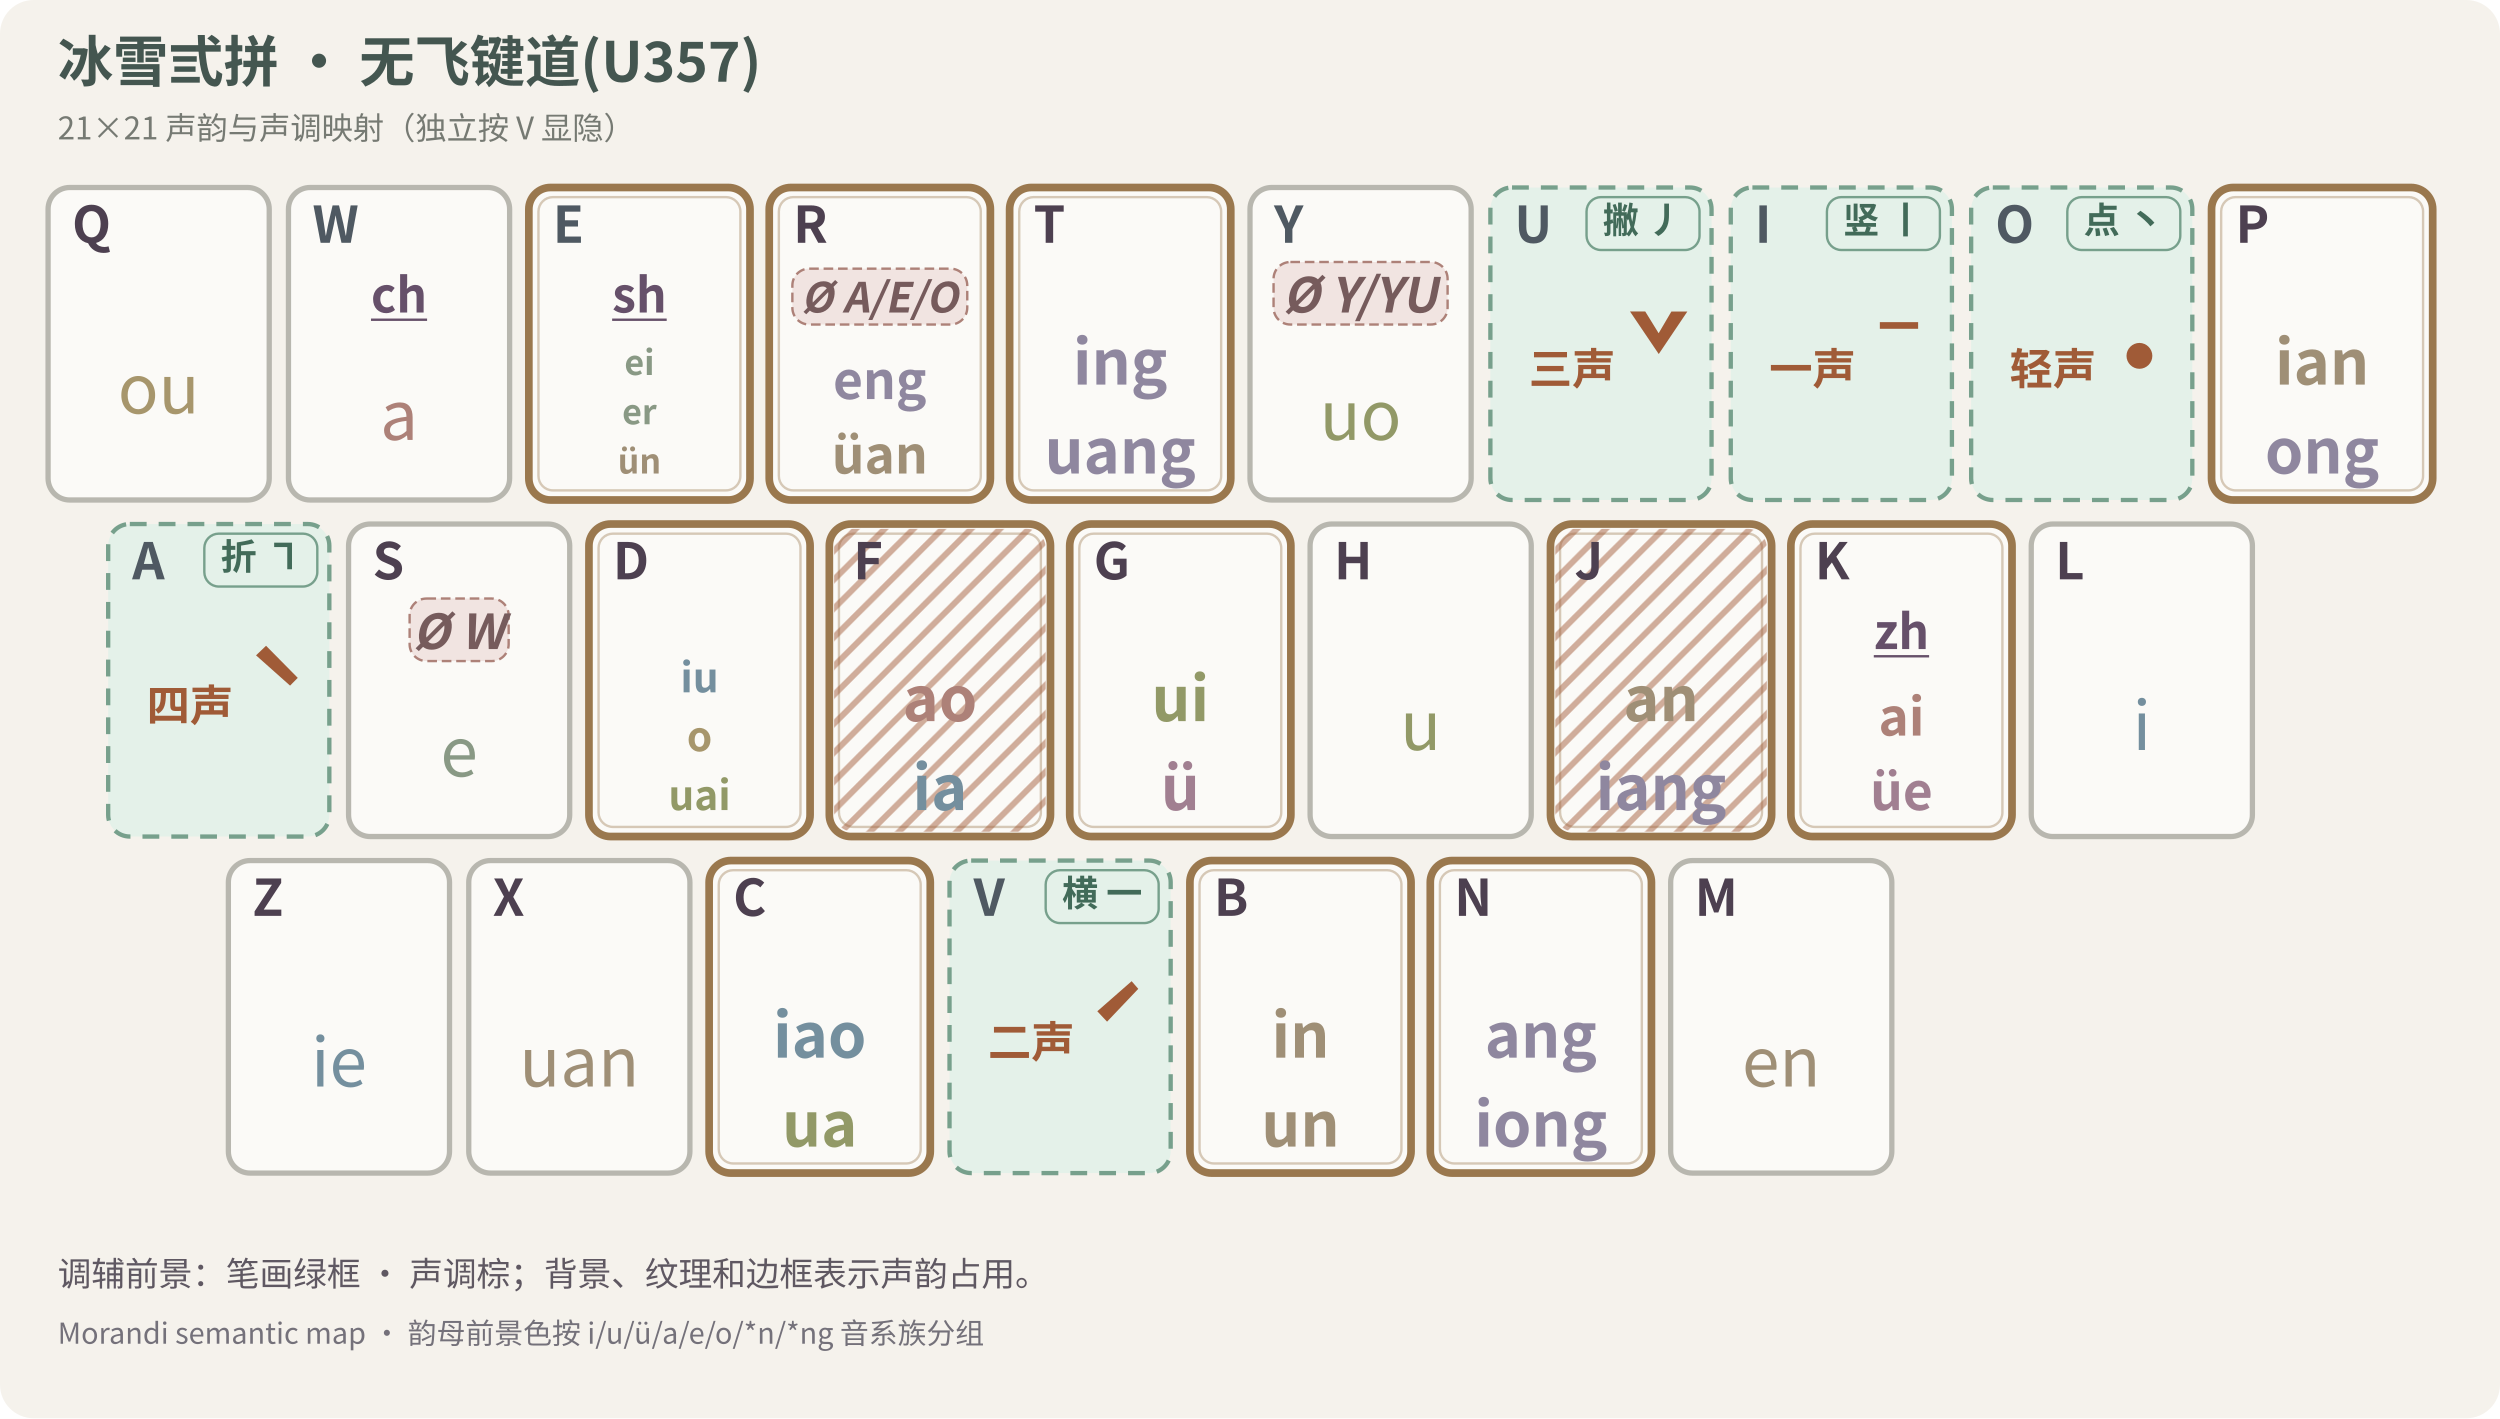
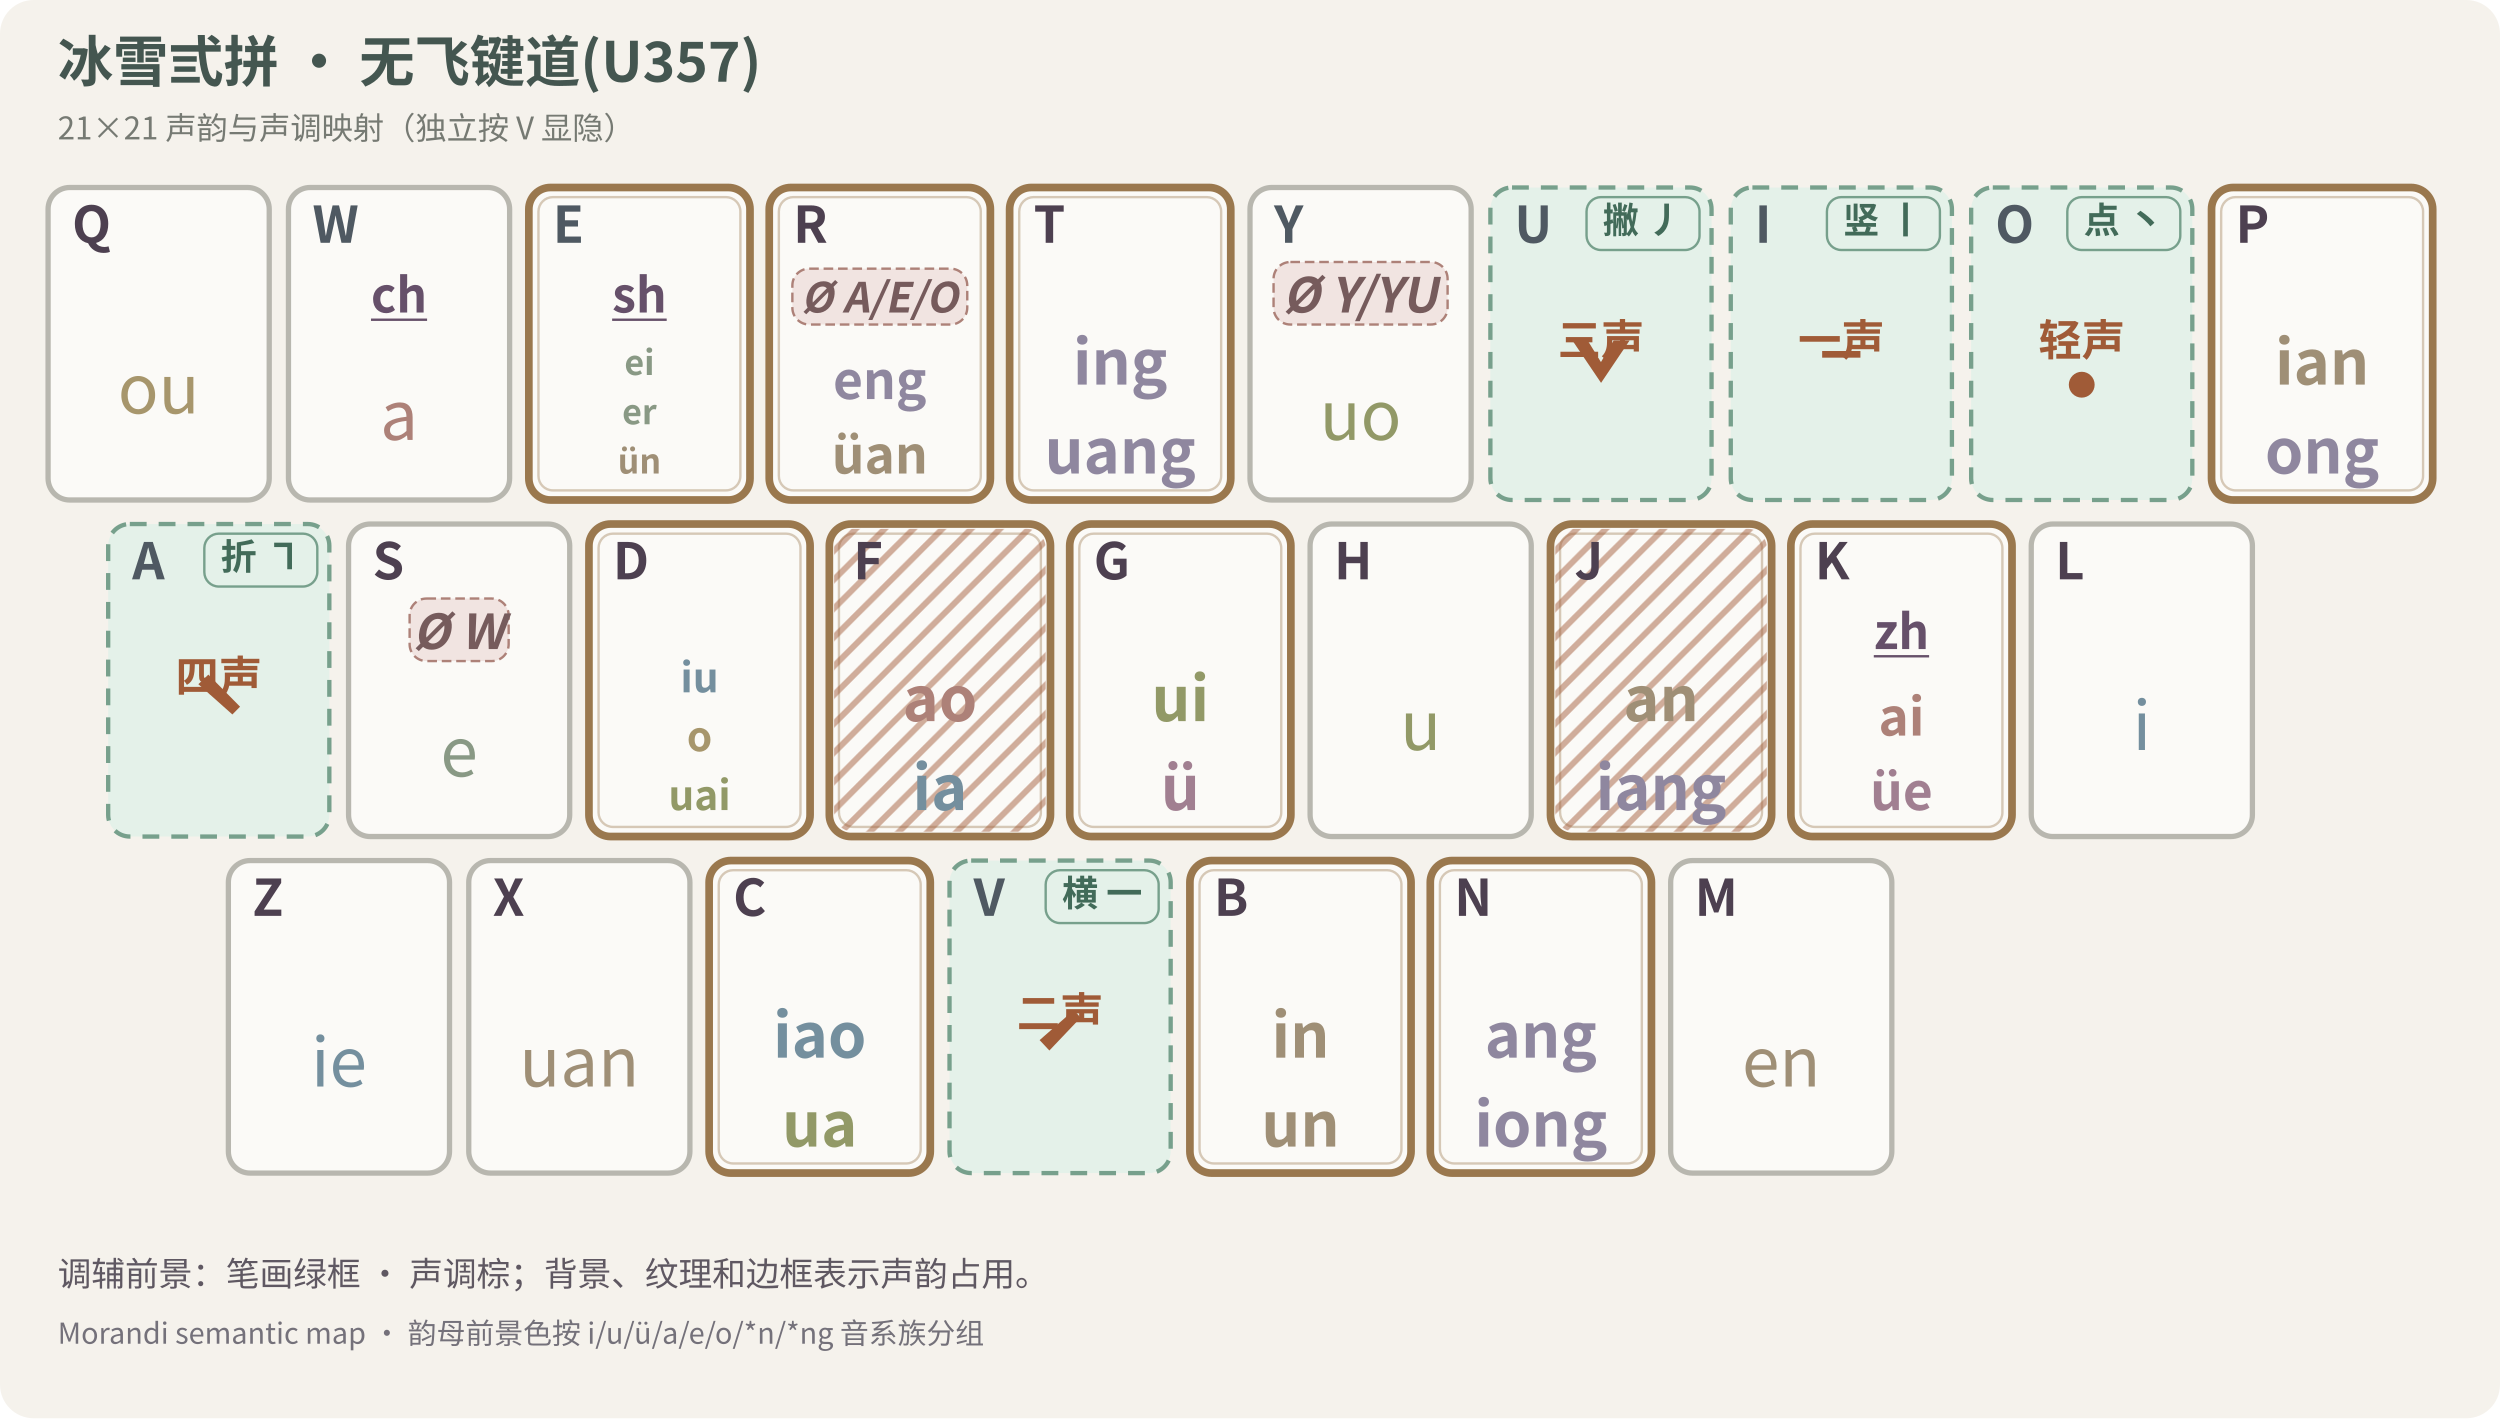
<svg xmlns="http://www.w3.org/2000/svg" class="keysvg nf4-keysvg" viewBox="0 0 1040 590" role="img" aria-labelledby="title desc">
  <defs>
    <pattern id="nf4-both" width="12" height="12" patternUnits="userSpaceOnUse">
      <rect width="12" height="12" fill="#fbfaf7" />
    </pattern>
    <pattern id="nf4-ionly" width="9" height="9" patternUnits="userSpaceOnUse">
      <rect width="9" height="9" fill="#e3eef4" />
      <path d="M2 0V9M7 0V9" stroke="#7399ad" stroke-opacity=".18" />
    </pattern>
    <pattern id="nf4-ronly" width="10" height="10" patternUnits="userSpaceOnUse">
      <rect width="10" height="10" fill="#f6ebd6" />
      <circle cx="3" cy="3" r="1.15" fill="#b39253" fill-opacity=".3" />
    </pattern>
    <pattern id="nf4-none" width="10" height="10" patternUnits="userSpaceOnUse">
      <rect width="10" height="10" fill="#eeece8" />
      <path d="M0 10L10 0" stroke="#aaa6a4" stroke-opacity=".14" />
    </pattern>
    <pattern id="nf4-multi" width="9" height="9" patternUnits="userSpaceOnUse">
      <rect width="9" height="9" fill="#f8efe2" />
      <path d="M-2 2L2-2M0 9L9 0M7 11L11 7" stroke="#9a784e" stroke-width="1.6" stroke-opacity=".27" />
    </pattern>
    <pattern id="nf4-anchor" width="12" height="12" patternUnits="userSpaceOnUse">
      <path d="M-3 3L3-3M0 12L12 0M9 15L15 9" stroke="#a05b37" stroke-width="2.5" stroke-opacity=".48" />
    </pattern>
  </defs>
  <rect width="1040" height="590" rx="14" fill="#f5f2ec" />
  <text x="24" y="34" font-family="Microsoft YaHei UI, Noto Sans CJK SC, sans-serif" font-size="23" fill="#445650" text-anchor="start" font-weight="760">冰雪弎拼 · 无飞键道(U357)</text>
  <text x="24" y="58" font-family="Microsoft YaHei UI, Noto Sans CJK SC, sans-serif" font-size="13" fill="#767a73" text-anchor="start" font-weight="500">21×21 声韵与声调映射（独立按 V 显隐）</text>
  <g data-key="Q" data-role="sound">
    <clipPath id="snow_sanpin-clip-0-0">
      <rect x="23" y="81" width="86" height="124" rx="7" />
    </clipPath>
    <rect x="20" y="78" width="92" height="130" rx="9" fill="#fbfaf7" stroke="#b8b7af" stroke-width="2.2" />
    <g clip-path="url(#snow_sanpin-clip-0-0)">
      <text x="30" y="101" font-family="Microsoft YaHei UI, Noto Sans CJK SC, sans-serif" font-size="21" fill="#4d4050" text-anchor="start" font-weight="800">Q</text>
      <text x="66" y="172" font-family="Microsoft YaHei UI, Noto Sans CJK SC, sans-serif" font-size="28" fill="#a7966c" text-anchor="middle" font-weight="540" data-final="ou">ou</text>
    </g>
  </g>
  <g data-key="W" data-role="sound">
    <clipPath id="snow_sanpin-clip-0-1">
      <rect x="123" y="81" width="86" height="124" rx="7" />
    </clipPath>
    <rect x="120" y="78" width="92" height="130" rx="9" fill="#fbfaf7" stroke="#b8b7af" stroke-width="2.2" />
    <g clip-path="url(#snow_sanpin-clip-0-1)">
      <text x="130" y="101" font-family="Microsoft YaHei UI, Noto Sans CJK SC, sans-serif" font-size="21" fill="#4f5962" text-anchor="start" font-weight="680">W</text>
      <text x="166" y="130" text-anchor="middle" font-family="Microsoft YaHei UI, Noto Sans CJK SC, sans-serif" font-size="20" font-weight="700" text-decoration="underline" fill="#66506a">ch</text>
      <text x="166" y="183" font-family="Microsoft YaHei UI, Noto Sans CJK SC, sans-serif" font-size="28" fill="#ad8178" text-anchor="middle" font-weight="540" data-final="a">a</text>
    </g>
  </g>
  <g data-key="E" data-role="sound" data-multi="true">
    <clipPath id="snow_sanpin-clip-0-2">
      <rect x="223" y="81" width="86" height="124" rx="7" />
    </clipPath>
    <rect x="220" y="78" width="92" height="130" rx="9" fill="#fbfaf7" stroke="#9a784e" stroke-width="3.2" />
    <rect x="224" y="82" width="84" height="122" rx="6" fill="none" stroke="#9a784e" stroke-opacity=".38" />
    <g clip-path="url(#snow_sanpin-clip-0-2)">
      <text x="230" y="101" font-family="Microsoft YaHei UI, Noto Sans CJK SC, sans-serif" font-size="21" fill="#4f5962" text-anchor="start" font-weight="680">E</text>
      <text x="266" y="130" text-anchor="middle" font-family="Microsoft YaHei UI, Noto Sans CJK SC, sans-serif" font-size="20" font-weight="700" text-decoration="underline" fill="#66506a">sh</text>
      <text x="266" y="156" font-family="Microsoft YaHei UI, Noto Sans CJK SC, sans-serif" font-size="14.145" fill="#899985" text-anchor="middle" font-weight="650" data-final="ei">ei</text>
      <text x="266" y="176.5" font-family="Microsoft YaHei UI, Noto Sans CJK SC, sans-serif" font-size="14.145" fill="#899985" text-anchor="middle" font-weight="650" data-final="er">er</text>
      <text x="266" y="197" font-family="Microsoft YaHei UI, Noto Sans CJK SC, sans-serif" font-size="14.145" fill="#9f8f76" text-anchor="middle" font-weight="650" data-final="vn">ün</text>
    </g>
  </g>
  <g data-key="R" data-role="sound" data-multi="true">
    <clipPath id="snow_sanpin-clip-0-3">
      <rect x="323" y="81" width="86" height="124" rx="7" />
    </clipPath>
    <rect x="320" y="78" width="92" height="130" rx="9" fill="#fbfaf7" stroke="#9a784e" stroke-width="3.2" />
    <rect x="324" y="82" width="84" height="122" rx="6" fill="none" stroke="#9a784e" stroke-opacity=".38" />
    <g clip-path="url(#snow_sanpin-clip-0-3)">
      <text x="330" y="101" font-family="Microsoft YaHei UI, Noto Sans CJK SC, sans-serif" font-size="21" fill="#4d4050" text-anchor="start" font-weight="800">R</text>
      <rect x="329.621" y="111.759" width="72.759" height="23.241" rx="7" fill="#f1e4e1" stroke="#ad8178" stroke-dasharray="4 2" />
      <text x="366" y="130" text-anchor="middle" font-family="Microsoft YaHei UI, Noto Sans CJK SC, sans-serif" font-size="17.241" font-weight="700" font-style="italic" fill="#765b5c">Ø A/E/O</text>
      <text x="366" y="166" font-family="Microsoft YaHei UI, Noto Sans CJK SC, sans-serif" font-size="21.39" fill="#8f879f" text-anchor="middle" font-weight="650" data-final="eng">eng</text>
      <text x="366" y="197" font-family="Microsoft YaHei UI, Noto Sans CJK SC, sans-serif" font-size="21.39" fill="#9f8f76" text-anchor="middle" font-weight="650" data-final="van">üan</text>
    </g>
  </g>
  <g data-key="T" data-role="sound" data-multi="true">
    <clipPath id="snow_sanpin-clip-0-4">
      <rect x="423" y="81" width="86" height="124" rx="7" />
    </clipPath>
    <rect x="420" y="78" width="92" height="130" rx="9" fill="#fbfaf7" stroke="#9a784e" stroke-width="3.2" />
    <rect x="424" y="82" width="84" height="122" rx="6" fill="none" stroke="#9a784e" stroke-opacity=".38" />
    <g clip-path="url(#snow_sanpin-clip-0-4)">
      <text x="430" y="101" font-family="Microsoft YaHei UI, Noto Sans CJK SC, sans-serif" font-size="21" fill="#4d4050" text-anchor="start" font-weight="800">T</text>
      <text x="466" y="160" font-family="Microsoft YaHei UI, Noto Sans CJK SC, sans-serif" font-size="25.53" fill="#8f879f" text-anchor="middle" font-weight="650" data-final="ing">ing</text>
      <text x="466" y="197" font-family="Microsoft YaHei UI, Noto Sans CJK SC, sans-serif" font-size="25.53" fill="#8f879f" text-anchor="middle" font-weight="650" data-final="uang">uang</text>
    </g>
  </g>
  <g data-key="Y" data-role="sound">
    <clipPath id="snow_sanpin-clip-0-5">
      <rect x="523" y="81" width="86" height="124" rx="7" />
    </clipPath>
    <rect x="520" y="78" width="92" height="130" rx="9" fill="#fbfaf7" stroke="#b8b7af" stroke-width="2.2" />
    <g clip-path="url(#snow_sanpin-clip-0-5)">
      <text x="530" y="101" font-family="Microsoft YaHei UI, Noto Sans CJK SC, sans-serif" font-size="21" fill="#4f5962" text-anchor="start" font-weight="680">Y</text>
      <rect x="529.8" y="109" width="72.4" height="26" rx="7" fill="#f1e4e1" stroke="#ad8178" stroke-dasharray="4 2" />
      <text x="566" y="130" text-anchor="middle" font-family="Microsoft YaHei UI, Noto Sans CJK SC, sans-serif" font-size="20" font-weight="700" font-style="italic" fill="#765b5c">Ø Y/YU</text>
      <text x="566" y="183" font-family="Microsoft YaHei UI, Noto Sans CJK SC, sans-serif" font-size="28" fill="#929967" text-anchor="middle" font-weight="540" data-final="uo">uo</text>
    </g>
  </g>
  <g data-key="U" data-role="auxiliary-only">
    <clipPath id="snow_sanpin-clip-0-6">
      <rect x="623" y="81" width="86" height="124" rx="7" />
    </clipPath>
    <rect x="620" y="78" width="92" height="130" rx="9" fill="#e4f1e9" stroke="#77a08c" stroke-width="1.8" stroke-dasharray="7 5" />
    <g clip-path="url(#snow_sanpin-clip-0-6)">
      <text x="630" y="101" font-family="Microsoft YaHei UI, Noto Sans CJK SC, sans-serif" font-size="21" fill="#4f5962" text-anchor="start" font-weight="680">U</text>
      <g data-aux-badge="stroke">
        <rect x="660" y="82" width="47" height="22" rx="6" fill="#e4f1e9" stroke="#77a08c" />
        <text x="683.5" y="97" font-family="Microsoft YaHei UI, Noto Sans CJK SC, sans-serif" font-size="15" fill="#426b59" text-anchor="middle" font-weight="750" data-aux-kind="stroke">撇 丿</text>
      </g>
-       <text x="654" y="160" font-family="Noto Sans Mono CJK SC, Noto Sans CJK SC, Noto Sans SC, Microsoft YaHei UI, sans-serif" font-size="18" fill="#a05b37" text-anchor="middle" font-weight="700" data-aux-kind="tone">三声</text>
-       <text x="690" y="164" font-family="Noto Sans Mono CJK SC, Noto Sans CJK SC, Noto Sans SC, Microsoft YaHei UI, sans-serif" font-size="42" fill="#a05b37" text-anchor="middle" font-weight="700" data-aux-mark="tone">ˇ</text>
+       <text x="666" y="148" font-family="Noto Sans CJK SC, Noto Sans SC, Microsoft YaHei UI, sans-serif" font-size="18" fill="#a05b37" text-anchor="middle" font-weight="800" data-aux-kind="tone">三声</text>
+       <text x="666" y="176" font-family="Noto Sans Mono CJK SC, Noto Sans Mono, Noto Sans CJK SC, Noto Sans SC, sans-serif" font-size="42" fill="#a05b37" text-anchor="middle" font-weight="700" data-aux-mark="tone">ˇ</text>
    </g>
  </g>
  <g data-key="I" data-role="auxiliary-only">
    <clipPath id="snow_sanpin-clip-0-7">
      <rect x="723" y="81" width="86" height="124" rx="7" />
    </clipPath>
    <rect x="720" y="78" width="92" height="130" rx="9" fill="#e4f1e9" stroke="#77a08c" stroke-width="1.8" stroke-dasharray="7 5" />
    <g clip-path="url(#snow_sanpin-clip-0-7)">
      <text x="730" y="101" font-family="Microsoft YaHei UI, Noto Sans CJK SC, sans-serif" font-size="21" fill="#4f5962" text-anchor="start" font-weight="680">I</text>
      <g data-aux-badge="stroke">
        <rect x="760" y="82" width="47" height="22" rx="6" fill="#e4f1e9" stroke="#77a08c" />
        <text x="783.5" y="97" font-family="Microsoft YaHei UI, Noto Sans CJK SC, sans-serif" font-size="15" fill="#426b59" text-anchor="middle" font-weight="750" data-aux-kind="stroke">竖 丨</text>
      </g>
-       <text x="754" y="160" font-family="Noto Sans Mono CJK SC, Noto Sans CJK SC, Noto Sans SC, Microsoft YaHei UI, sans-serif" font-size="18" fill="#a05b37" text-anchor="middle" font-weight="700" data-aux-kind="tone">一声</text>
-       <text x="790" y="164" font-family="Noto Sans Mono CJK SC, Noto Sans CJK SC, Noto Sans SC, Microsoft YaHei UI, sans-serif" font-size="42" fill="#a05b37" text-anchor="middle" font-weight="700" data-aux-mark="tone">ˉ</text>
+       <text x="766" y="148" font-family="Noto Sans CJK SC, Noto Sans SC, Microsoft YaHei UI, sans-serif" font-size="18" fill="#a05b37" text-anchor="middle" font-weight="800" data-aux-kind="tone">一声</text>
+       <text x="766" y="176" font-family="Noto Sans Mono CJK SC, Noto Sans Mono, Noto Sans CJK SC, Noto Sans SC, sans-serif" font-size="42" fill="#a05b37" text-anchor="middle" font-weight="700" data-aux-mark="tone">ˉ</text>
    </g>
  </g>
  <g data-key="O" data-role="auxiliary-only">
    <clipPath id="snow_sanpin-clip-0-8">
      <rect x="823" y="81" width="86" height="124" rx="7" />
    </clipPath>
    <rect x="820" y="78" width="92" height="130" rx="9" fill="#e4f1e9" stroke="#77a08c" stroke-width="1.8" stroke-dasharray="7 5" />
    <g clip-path="url(#snow_sanpin-clip-0-8)">
      <text x="830" y="101" font-family="Microsoft YaHei UI, Noto Sans CJK SC, sans-serif" font-size="21" fill="#4f5962" text-anchor="start" font-weight="680">O</text>
      <g data-aux-badge="stroke">
        <rect x="860" y="82" width="47" height="22" rx="6" fill="#e4f1e9" stroke="#77a08c" />
        <text x="883.5" y="97" font-family="Microsoft YaHei UI, Noto Sans CJK SC, sans-serif" font-size="15" fill="#426b59" text-anchor="middle" font-weight="750" data-aux-kind="stroke">点 丶</text>
      </g>
-       <text x="854" y="160" font-family="Noto Sans Mono CJK SC, Noto Sans CJK SC, Noto Sans SC, Microsoft YaHei UI, sans-serif" font-size="18" fill="#a05b37" text-anchor="middle" font-weight="700" data-aux-kind="tone">轻声</text>
-       <text x="890" y="164" font-family="Noto Sans Mono CJK SC, Noto Sans CJK SC, Noto Sans SC, Microsoft YaHei UI, sans-serif" font-size="42" fill="#a05b37" text-anchor="middle" font-weight="700" data-aux-mark="tone">·</text>
+       <text x="866" y="148" font-family="Noto Sans CJK SC, Noto Sans SC, Microsoft YaHei UI, sans-serif" font-size="18" fill="#a05b37" text-anchor="middle" font-weight="800" data-aux-kind="tone">轻声</text>
+       <text x="866" y="176" font-family="Noto Sans Mono CJK SC, Noto Sans Mono, Noto Sans CJK SC, Noto Sans SC, sans-serif" font-size="42" fill="#a05b37" text-anchor="middle" font-weight="700" data-aux-mark="tone">·</text>
    </g>
  </g>
  <g data-key="P" data-role="sound" data-multi="true">
    <clipPath id="snow_sanpin-clip-0-9">
      <rect x="923" y="81" width="86" height="124" rx="7" />
    </clipPath>
    <rect x="920" y="78" width="92" height="130" rx="9" fill="#fbfaf7" stroke="#9a784e" stroke-width="3.2" />
    <rect x="924" y="82" width="84" height="122" rx="6" fill="none" stroke="#9a784e" stroke-opacity=".38" />
    <g clip-path="url(#snow_sanpin-clip-0-9)">
      <text x="930" y="101" font-family="Microsoft YaHei UI, Noto Sans CJK SC, sans-serif" font-size="21" fill="#4d4050" text-anchor="start" font-weight="800">P</text>
      <text x="966" y="160" font-family="Microsoft YaHei UI, Noto Sans CJK SC, sans-serif" font-size="25.53" fill="#9f8f76" text-anchor="middle" font-weight="650" data-final="ian">ian</text>
      <text x="966" y="197" font-family="Microsoft YaHei UI, Noto Sans CJK SC, sans-serif" font-size="25.53" fill="#8f879f" text-anchor="middle" font-weight="650" data-final="ong">ong</text>
    </g>
  </g>
  <g data-key="A" data-role="auxiliary-only">
    <clipPath id="snow_sanpin-clip-1-0">
      <rect x="48" y="221" width="86" height="124" rx="7" />
    </clipPath>
    <rect x="45" y="218" width="92" height="130" rx="9" fill="#e4f1e9" stroke="#77a08c" stroke-width="1.8" stroke-dasharray="7 5" />
    <g clip-path="url(#snow_sanpin-clip-1-0)">
      <text x="55" y="241" font-family="Microsoft YaHei UI, Noto Sans CJK SC, sans-serif" font-size="21" fill="#4f5962" text-anchor="start" font-weight="680">A</text>
      <g data-aux-badge="stroke">
        <rect x="85" y="222" width="47" height="22" rx="6" fill="#e4f1e9" stroke="#77a08c" />
        <text x="108.5" y="237" font-family="Microsoft YaHei UI, Noto Sans CJK SC, sans-serif" font-size="15" fill="#426b59" text-anchor="middle" font-weight="750" data-aux-kind="stroke">折 ㇕</text>
      </g>
-       <text x="79" y="300" font-family="Noto Sans Mono CJK SC, Noto Sans CJK SC, Noto Sans SC, Microsoft YaHei UI, sans-serif" font-size="18" fill="#a05b37" text-anchor="middle" font-weight="700" data-aux-kind="tone">四声</text>
-       <text x="115" y="304" font-family="Noto Sans Mono CJK SC, Noto Sans CJK SC, Noto Sans SC, Microsoft YaHei UI, sans-serif" font-size="42" fill="#a05b37" text-anchor="middle" font-weight="700" data-aux-mark="tone">ˋ</text>
+       <text x="91" y="288" font-family="Noto Sans CJK SC, Noto Sans SC, Microsoft YaHei UI, sans-serif" font-size="18" fill="#a05b37" text-anchor="middle" font-weight="800" data-aux-kind="tone">四声</text>
+       <text x="91" y="316" font-family="Noto Sans Mono CJK SC, Noto Sans Mono, Noto Sans CJK SC, Noto Sans SC, sans-serif" font-size="42" fill="#a05b37" text-anchor="middle" font-weight="700" data-aux-mark="tone">ˋ</text>
    </g>
  </g>
  <g data-key="S" data-role="sound">
    <clipPath id="snow_sanpin-clip-1-1">
      <rect x="148" y="221" width="86" height="124" rx="7" />
    </clipPath>
    <rect x="145" y="218" width="92" height="130" rx="9" fill="#fbfaf7" stroke="#b8b7af" stroke-width="2.2" />
    <g clip-path="url(#snow_sanpin-clip-1-1)">
      <text x="155" y="241" font-family="Microsoft YaHei UI, Noto Sans CJK SC, sans-serif" font-size="21" fill="#4d4050" text-anchor="start" font-weight="800">S</text>
      <rect x="170.4" y="249" width="41.2" height="26" rx="7" fill="#f1e4e1" stroke="#ad8178" stroke-dasharray="4 2" />
      <text x="191" y="270" text-anchor="middle" font-family="Microsoft YaHei UI, Noto Sans CJK SC, sans-serif" font-size="20" font-weight="700" font-style="italic" fill="#765b5c">Ø W</text>
      <text x="191" y="323" font-family="Microsoft YaHei UI, Noto Sans CJK SC, sans-serif" font-size="28" fill="#899985" text-anchor="middle" font-weight="540" data-final="e">e</text>
    </g>
  </g>
  <g data-key="D" data-role="sound" data-multi="true">
    <clipPath id="snow_sanpin-clip-1-2">
      <rect x="248" y="221" width="86" height="124" rx="7" />
    </clipPath>
    <rect x="245" y="218" width="92" height="130" rx="9" fill="#fbfaf7" stroke="#9a784e" stroke-width="3.2" />
    <rect x="249" y="222" width="84" height="122" rx="6" fill="none" stroke="#9a784e" stroke-opacity=".38" />
    <g clip-path="url(#snow_sanpin-clip-1-2)">
      <text x="255" y="241" font-family="Microsoft YaHei UI, Noto Sans CJK SC, sans-serif" font-size="21" fill="#4d4050" text-anchor="start" font-weight="800">D</text>
      <text x="291" y="288" font-family="Microsoft YaHei UI, Noto Sans CJK SC, sans-serif" font-size="16.905" fill="#748f9e" text-anchor="middle" font-weight="650" data-final="iu">iu</text>
      <text x="291" y="312.5" font-family="Microsoft YaHei UI, Noto Sans CJK SC, sans-serif" font-size="16.905" fill="#a7966c" text-anchor="middle" font-weight="650" data-final="o">o</text>
      <text x="291" y="337" font-family="Microsoft YaHei UI, Noto Sans CJK SC, sans-serif" font-size="16.905" fill="#929967" text-anchor="middle" font-weight="650" data-final="uai">uai</text>
    </g>
  </g>
  <g data-key="F" data-role="sound" data-multi="true">
    <clipPath id="snow_sanpin-clip-1-3">
      <rect x="348" y="221" width="86" height="124" rx="7" />
    </clipPath>
    <rect x="345" y="218" width="92" height="130" rx="9" fill="#fbfaf7" stroke="#9a784e" stroke-width="3.2" />
    <rect x="349" y="222" width="84" height="122" rx="6" fill="none" stroke="#9a784e" stroke-opacity=".38" />
    <rect x="347" y="220" width="88" height="126" rx="8" fill="url(#nf4-anchor)" pointer-events="none" />
    <g clip-path="url(#snow_sanpin-clip-1-3)">
      <text x="355" y="241" font-family="Microsoft YaHei UI, Noto Sans CJK SC, sans-serif" font-size="21" fill="#4d4050" text-anchor="start" font-weight="800">F</text>
      <text x="391" y="300" font-family="Microsoft YaHei UI, Noto Sans CJK SC, sans-serif" font-size="25.53" fill="#ad8178" text-anchor="middle" font-weight="650" data-final="ao">ao</text>
      <text x="391" y="337" font-family="Microsoft YaHei UI, Noto Sans CJK SC, sans-serif" font-size="25.53" fill="#748f9e" text-anchor="middle" font-weight="650" data-final="ia">ia</text>
    </g>
  </g>
  <g data-key="G" data-role="sound" data-multi="true">
    <clipPath id="snow_sanpin-clip-1-4">
      <rect x="448" y="221" width="86" height="124" rx="7" />
    </clipPath>
    <rect x="445" y="218" width="92" height="130" rx="9" fill="#fbfaf7" stroke="#9a784e" stroke-width="3.2" />
    <rect x="449" y="222" width="84" height="122" rx="6" fill="none" stroke="#9a784e" stroke-opacity=".38" />
    <g clip-path="url(#snow_sanpin-clip-1-4)">
      <text x="455" y="241" font-family="Microsoft YaHei UI, Noto Sans CJK SC, sans-serif" font-size="21" fill="#4d4050" text-anchor="start" font-weight="800">G</text>
      <text x="491" y="300" font-family="Microsoft YaHei UI, Noto Sans CJK SC, sans-serif" font-size="25.53" fill="#929967" text-anchor="middle" font-weight="650" data-final="ui">ui</text>
      <text x="491" y="337" font-family="Microsoft YaHei UI, Noto Sans CJK SC, sans-serif" font-size="25.53" fill="#a17f91" text-anchor="middle" font-weight="650" data-final="v">ü</text>
    </g>
  </g>
  <g data-key="H" data-role="sound">
    <clipPath id="snow_sanpin-clip-1-5">
      <rect x="548" y="221" width="86" height="124" rx="7" />
    </clipPath>
    <rect x="545" y="218" width="92" height="130" rx="9" fill="#fbfaf7" stroke="#b8b7af" stroke-width="2.2" />
    <g clip-path="url(#snow_sanpin-clip-1-5)">
      <text x="555" y="241" font-family="Microsoft YaHei UI, Noto Sans CJK SC, sans-serif" font-size="21" fill="#4d4050" text-anchor="start" font-weight="800">H</text>
      <text x="591" y="312" font-family="Microsoft YaHei UI, Noto Sans CJK SC, sans-serif" font-size="28" fill="#929967" text-anchor="middle" font-weight="540" data-final="u">u</text>
    </g>
  </g>
  <g data-key="J" data-role="sound" data-multi="true">
    <clipPath id="snow_sanpin-clip-1-6">
      <rect x="648" y="221" width="86" height="124" rx="7" />
    </clipPath>
    <rect x="645" y="218" width="92" height="130" rx="9" fill="#fbfaf7" stroke="#9a784e" stroke-width="3.2" />
    <rect x="649" y="222" width="84" height="122" rx="6" fill="none" stroke="#9a784e" stroke-opacity=".38" />
    <rect x="647" y="220" width="88" height="126" rx="8" fill="url(#nf4-anchor)" pointer-events="none" />
    <g clip-path="url(#snow_sanpin-clip-1-6)">
      <text x="655" y="241" font-family="Microsoft YaHei UI, Noto Sans CJK SC, sans-serif" font-size="21" fill="#4d4050" text-anchor="start" font-weight="800">J</text>
      <text x="691" y="300" font-family="Microsoft YaHei UI, Noto Sans CJK SC, sans-serif" font-size="25.53" fill="#9f8f76" text-anchor="middle" font-weight="650" data-final="an">an</text>
      <text x="691" y="337" font-family="Microsoft YaHei UI, Noto Sans CJK SC, sans-serif" font-size="25.53" fill="#8f879f" text-anchor="middle" font-weight="650" data-final="iang">iang</text>
    </g>
  </g>
  <g data-key="K" data-role="sound" data-multi="true">
    <clipPath id="snow_sanpin-clip-1-7">
      <rect x="748" y="221" width="86" height="124" rx="7" />
    </clipPath>
    <rect x="745" y="218" width="92" height="130" rx="9" fill="#fbfaf7" stroke="#9a784e" stroke-width="3.2" />
    <rect x="749" y="222" width="84" height="122" rx="6" fill="none" stroke="#9a784e" stroke-opacity=".38" />
    <g clip-path="url(#snow_sanpin-clip-1-7)">
      <text x="755" y="241" font-family="Microsoft YaHei UI, Noto Sans CJK SC, sans-serif" font-size="21" fill="#4d4050" text-anchor="start" font-weight="800">K</text>
      <text x="791" y="270" text-anchor="middle" font-family="Microsoft YaHei UI, Noto Sans CJK SC, sans-serif" font-size="20" font-weight="700" text-decoration="underline" fill="#66506a">zh</text>
      <text x="791" y="306" font-family="Microsoft YaHei UI, Noto Sans CJK SC, sans-serif" font-size="21.39" fill="#ad8178" text-anchor="middle" font-weight="650" data-final="ai">ai</text>
      <text x="791" y="337" font-family="Microsoft YaHei UI, Noto Sans CJK SC, sans-serif" font-size="21.39" fill="#a17f91" text-anchor="middle" font-weight="650" data-final="ve">üe</text>
    </g>
  </g>
  <g data-key="L" data-role="sound">
    <clipPath id="snow_sanpin-clip-1-8">
      <rect x="848" y="221" width="86" height="124" rx="7" />
    </clipPath>
    <rect x="845" y="218" width="92" height="130" rx="9" fill="#fbfaf7" stroke="#b8b7af" stroke-width="2.2" />
    <g clip-path="url(#snow_sanpin-clip-1-8)">
      <text x="855" y="241" font-family="Microsoft YaHei UI, Noto Sans CJK SC, sans-serif" font-size="21" fill="#4d4050" text-anchor="start" font-weight="800">L</text>
      <text x="891" y="312" font-family="Microsoft YaHei UI, Noto Sans CJK SC, sans-serif" font-size="28" fill="#748f9e" text-anchor="middle" font-weight="540" data-final="i">i</text>
    </g>
  </g>
  <g data-key="Z" data-role="sound">
    <clipPath id="snow_sanpin-clip-2-0">
      <rect x="98" y="361" width="86" height="124" rx="7" />
    </clipPath>
    <rect x="95" y="358" width="92" height="130" rx="9" fill="#fbfaf7" stroke="#b8b7af" stroke-width="2.2" />
    <g clip-path="url(#snow_sanpin-clip-2-0)">
      <text x="105" y="381" font-family="Microsoft YaHei UI, Noto Sans CJK SC, sans-serif" font-size="21" fill="#4d4050" text-anchor="start" font-weight="800">Z</text>
      <text x="141" y="452" font-family="Microsoft YaHei UI, Noto Sans CJK SC, sans-serif" font-size="28" fill="#748f9e" text-anchor="middle" font-weight="540" data-final="ie">ie</text>
    </g>
  </g>
  <g data-key="X" data-role="sound">
    <clipPath id="snow_sanpin-clip-2-1">
      <rect x="198" y="361" width="86" height="124" rx="7" />
    </clipPath>
    <rect x="195" y="358" width="92" height="130" rx="9" fill="#fbfaf7" stroke="#b8b7af" stroke-width="2.2" />
    <g clip-path="url(#snow_sanpin-clip-2-1)">
      <text x="205" y="381" font-family="Microsoft YaHei UI, Noto Sans CJK SC, sans-serif" font-size="21" fill="#4d4050" text-anchor="start" font-weight="800">X</text>
      <text x="241" y="452" font-family="Microsoft YaHei UI, Noto Sans CJK SC, sans-serif" font-size="28" fill="#9f8f76" text-anchor="middle" font-weight="540" data-final="uan">uan</text>
    </g>
  </g>
  <g data-key="C" data-role="sound" data-multi="true">
    <clipPath id="snow_sanpin-clip-2-2">
      <rect x="298" y="361" width="86" height="124" rx="7" />
    </clipPath>
    <rect x="295" y="358" width="92" height="130" rx="9" fill="#fbfaf7" stroke="#9a784e" stroke-width="3.2" />
    <rect x="299" y="362" width="84" height="122" rx="6" fill="none" stroke="#9a784e" stroke-opacity=".38" />
    <g clip-path="url(#snow_sanpin-clip-2-2)">
      <text x="305" y="381" font-family="Microsoft YaHei UI, Noto Sans CJK SC, sans-serif" font-size="21" fill="#4d4050" text-anchor="start" font-weight="800">C</text>
      <text x="341" y="440" font-family="Microsoft YaHei UI, Noto Sans CJK SC, sans-serif" font-size="25.53" fill="#748f9e" text-anchor="middle" font-weight="650" data-final="iao">iao</text>
      <text x="341" y="477" font-family="Microsoft YaHei UI, Noto Sans CJK SC, sans-serif" font-size="25.53" fill="#929967" text-anchor="middle" font-weight="650" data-final="ua">ua</text>
    </g>
  </g>
  <g data-key="V" data-role="auxiliary-only">
    <clipPath id="snow_sanpin-clip-2-3">
      <rect x="398" y="361" width="86" height="124" rx="7" />
    </clipPath>
    <rect x="395" y="358" width="92" height="130" rx="9" fill="#e4f1e9" stroke="#77a08c" stroke-width="1.8" stroke-dasharray="7 5" />
    <g clip-path="url(#snow_sanpin-clip-2-3)">
      <text x="405" y="381" font-family="Microsoft YaHei UI, Noto Sans CJK SC, sans-serif" font-size="21" fill="#4f5962" text-anchor="start" font-weight="680">V</text>
      <g data-aux-badge="stroke">
        <rect x="435" y="362" width="47" height="22" rx="6" fill="#e4f1e9" stroke="#77a08c" />
        <text x="458.5" y="377" font-family="Microsoft YaHei UI, Noto Sans CJK SC, sans-serif" font-size="15" fill="#426b59" text-anchor="middle" font-weight="750" data-aux-kind="stroke">横 一</text>
      </g>
-       <text x="429" y="440" font-family="Noto Sans Mono CJK SC, Noto Sans CJK SC, Noto Sans SC, Microsoft YaHei UI, sans-serif" font-size="18" fill="#a05b37" text-anchor="middle" font-weight="700" data-aux-kind="tone">二声</text>
-       <text x="465" y="444" font-family="Noto Sans Mono CJK SC, Noto Sans CJK SC, Noto Sans SC, Microsoft YaHei UI, sans-serif" font-size="42" fill="#a05b37" text-anchor="middle" font-weight="700" data-aux-mark="tone">ˊ</text>
+       <text x="441" y="428" font-family="Noto Sans CJK SC, Noto Sans SC, Microsoft YaHei UI, sans-serif" font-size="18" fill="#a05b37" text-anchor="middle" font-weight="800" data-aux-kind="tone">二声</text>
+       <text x="441" y="456" font-family="Noto Sans Mono CJK SC, Noto Sans Mono, Noto Sans CJK SC, Noto Sans SC, sans-serif" font-size="42" fill="#a05b37" text-anchor="middle" font-weight="700" data-aux-mark="tone">ˊ</text>
    </g>
  </g>
  <g data-key="B" data-role="sound" data-multi="true">
    <clipPath id="snow_sanpin-clip-2-4">
      <rect x="498" y="361" width="86" height="124" rx="7" />
    </clipPath>
    <rect x="495" y="358" width="92" height="130" rx="9" fill="#fbfaf7" stroke="#9a784e" stroke-width="3.2" />
    <rect x="499" y="362" width="84" height="122" rx="6" fill="none" stroke="#9a784e" stroke-opacity=".38" />
    <g clip-path="url(#snow_sanpin-clip-2-4)">
      <text x="505" y="381" font-family="Microsoft YaHei UI, Noto Sans CJK SC, sans-serif" font-size="21" fill="#4d4050" text-anchor="start" font-weight="800">B</text>
      <text x="541" y="440" font-family="Microsoft YaHei UI, Noto Sans CJK SC, sans-serif" font-size="25.53" fill="#9f8f76" text-anchor="middle" font-weight="650" data-final="in">in</text>
      <text x="541" y="477" font-family="Microsoft YaHei UI, Noto Sans CJK SC, sans-serif" font-size="25.53" fill="#9f8f76" text-anchor="middle" font-weight="650" data-final="un">un</text>
    </g>
  </g>
  <g data-key="N" data-role="sound" data-multi="true">
    <clipPath id="snow_sanpin-clip-2-5">
      <rect x="598" y="361" width="86" height="124" rx="7" />
    </clipPath>
    <rect x="595" y="358" width="92" height="130" rx="9" fill="#fbfaf7" stroke="#9a784e" stroke-width="3.2" />
    <rect x="599" y="362" width="84" height="122" rx="6" fill="none" stroke="#9a784e" stroke-opacity=".38" />
    <g clip-path="url(#snow_sanpin-clip-2-5)">
      <text x="605" y="381" font-family="Microsoft YaHei UI, Noto Sans CJK SC, sans-serif" font-size="21" fill="#4d4050" text-anchor="start" font-weight="800">N</text>
      <text x="641" y="440" font-family="Microsoft YaHei UI, Noto Sans CJK SC, sans-serif" font-size="25.53" fill="#8f879f" text-anchor="middle" font-weight="650" data-final="ang">ang</text>
      <text x="641" y="477" font-family="Microsoft YaHei UI, Noto Sans CJK SC, sans-serif" font-size="25.53" fill="#8f879f" text-anchor="middle" font-weight="650" data-final="iong">iong</text>
    </g>
  </g>
  <g data-key="M" data-role="sound">
    <clipPath id="snow_sanpin-clip-2-6">
      <rect x="698" y="361" width="86" height="124" rx="7" />
    </clipPath>
    <rect x="695" y="358" width="92" height="130" rx="9" fill="#fbfaf7" stroke="#b8b7af" stroke-width="2.2" />
    <g clip-path="url(#snow_sanpin-clip-2-6)">
      <text x="705" y="381" font-family="Microsoft YaHei UI, Noto Sans CJK SC, sans-serif" font-size="21" fill="#4d4050" text-anchor="start" font-weight="800">M</text>
      <text x="741" y="452" font-family="Microsoft YaHei UI, Noto Sans CJK SC, sans-serif" font-size="28" fill="#9f8f76" text-anchor="middle" font-weight="540" data-final="en">en</text>
    </g>
  </g>
  <text x="24" y="535" font-family="Microsoft YaHei UI, Noto Sans CJK SC, sans-serif" font-size="14" fill="#5f5862" text-anchor="start" font-weight="500">调辅前景：笔画绿框 · 声调棕；背景、纹理和边框表示声韵占用。</text>
  <text x="24" y="559" font-family="Microsoft YaHei UI, Noto Sans CJK SC, sans-serif" font-size="12" fill="#74717a" text-anchor="start" font-weight="500">Morandi semantic map · 韵母前景色按 i/u/ü/a/e/o/*n/*ng 音系族分组</text>
</svg>
